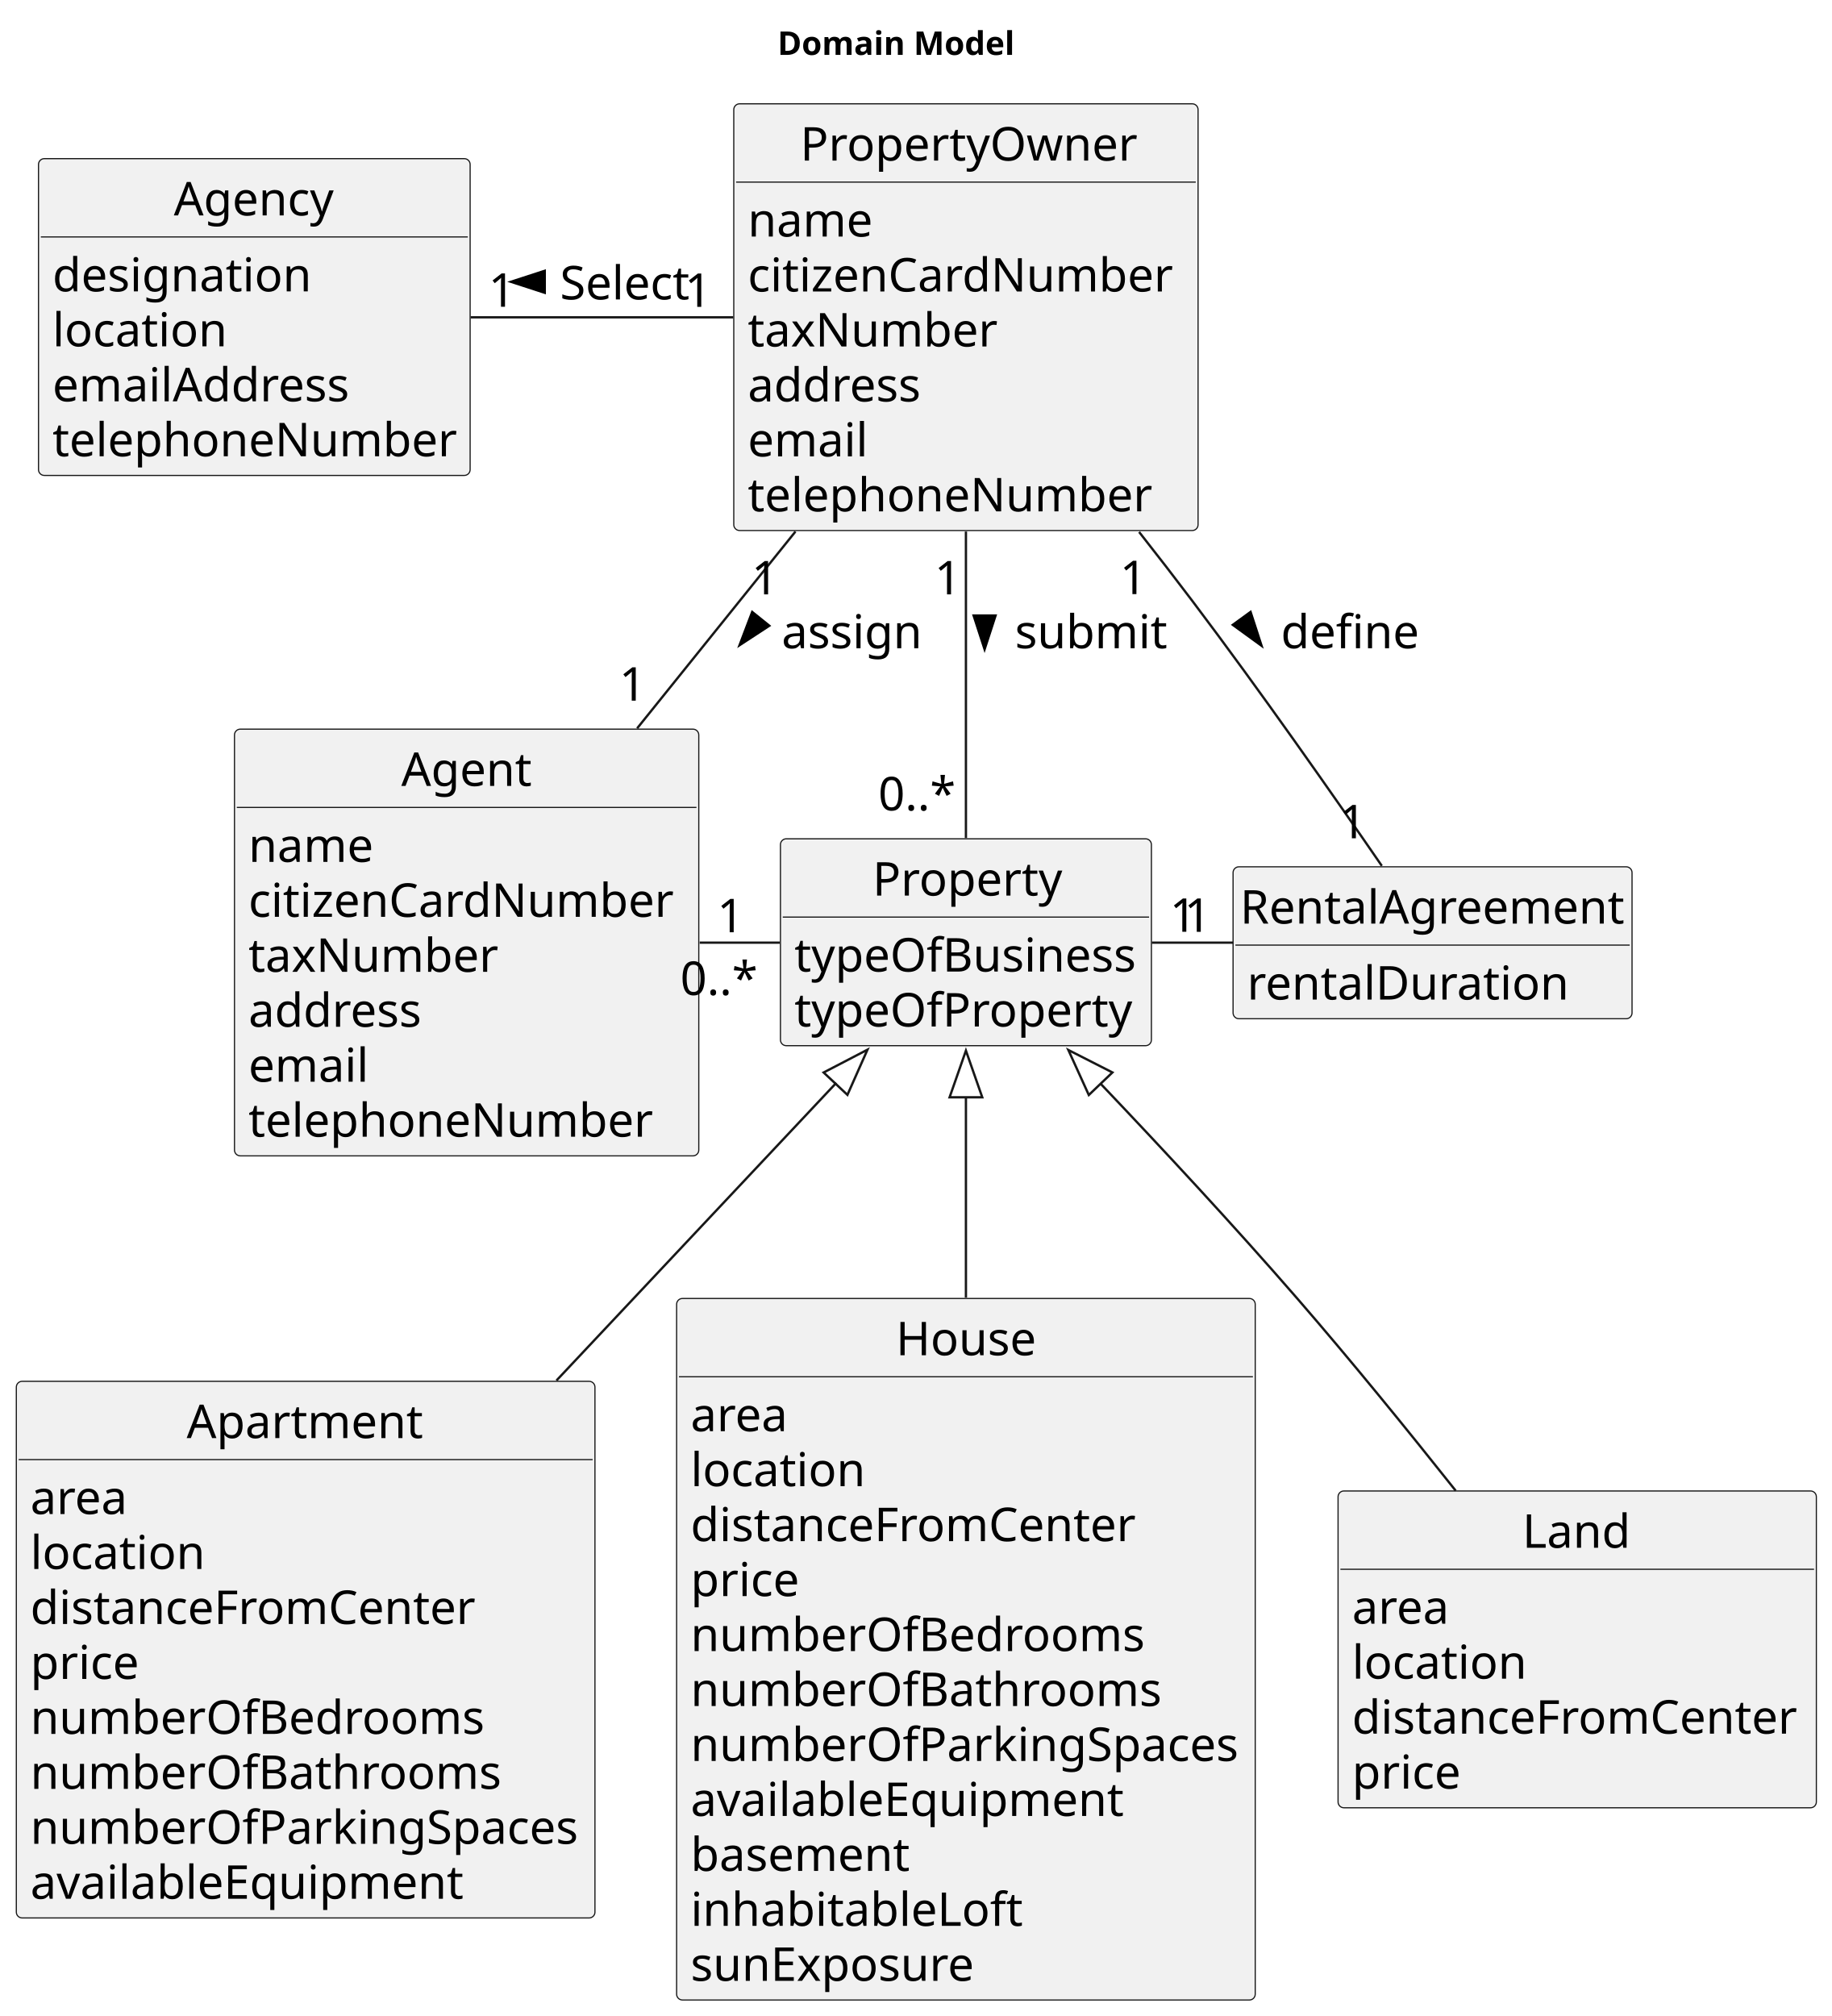
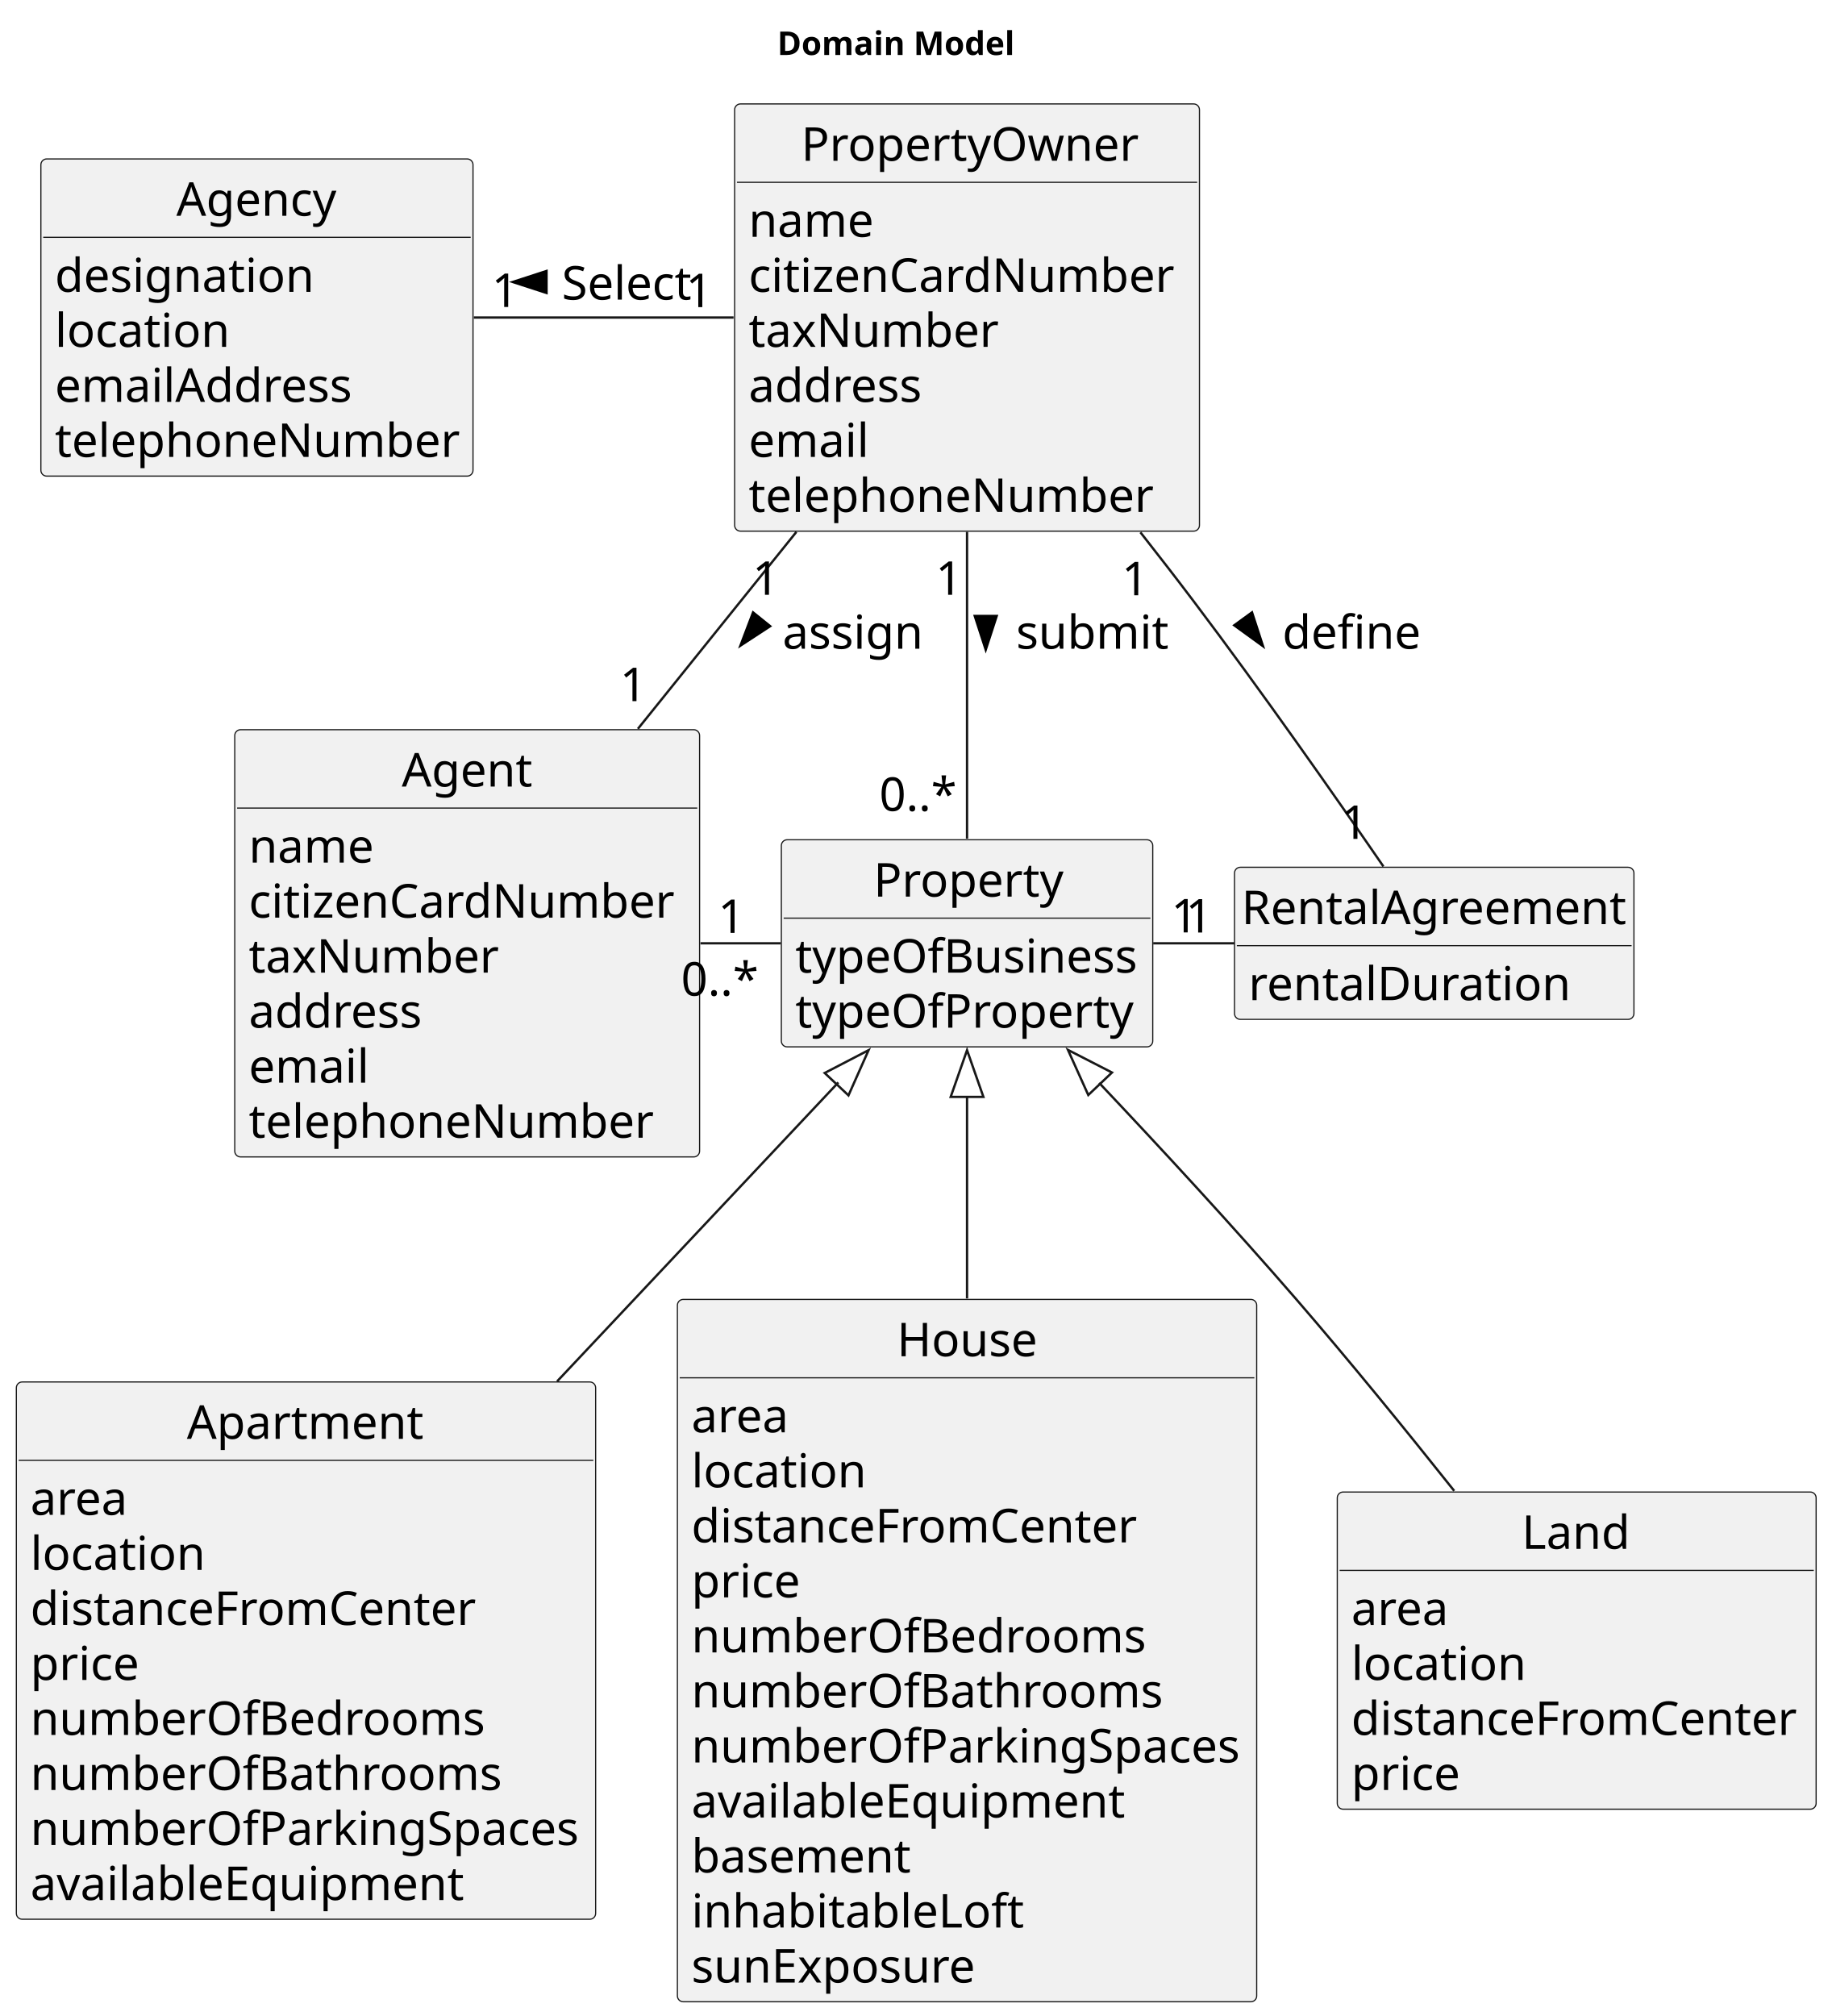
- <svg xmlns="http://www.w3.org/2000/svg" contentStyleType="text/css" height="864px" preserveAspectRatio="none" style="width:785px;height:864px;background:#FFFFFF;" version="1.1" viewBox="0 0 785 864" width="785px" zoomAndPan="magnify">
+ <svg xmlns="http://www.w3.org/2000/svg" contentStyleType="text/css" height="863px" preserveAspectRatio="none" style="width:784px;height:863px;background:#FFFFFF;" version="1.1" viewBox="0 0 784 863" width="784px" zoomAndPan="magnify">
  <defs />
  <g>
-     <text fill="#000000" font-family="sans-serif" font-size="14" font-weight="bold" lengthAdjust="spacing" textLength="105" x="333.25" y="23.535">Domain Model</text>
+     <text fill="#000000" font-family="sans-serif" font-size="14" font-weight="bold" lengthAdjust="spacing" textLength="105" x="332.75" y="23.535">Domain Model</text>
    <g id="elem_PropertyOwner">
      <rect codeLine="10" fill="#F1F1F1" height="182.883" id="PropertyOwner" rx="2.5" ry="2.5" style="stroke:#181818;stroke-width:0.5;" width="199" x="314.5" y="44.488" />
      <text fill="#000000" font-family="sans-serif" font-size="20" lengthAdjust="spacing" textLength="142" x="343" y="68.824">PropertyOwner</text>
      <line style="stroke:#181818;stroke-width:0.5;" x1="315.5" x2="512.5" y1="78.043" y2="78.043" />
      <text fill="#000000" font-family="sans-serif" font-size="20" lengthAdjust="spacing" textLength="53" x="320.5" y="101.379">name</text>
      <text fill="#000000" font-family="sans-serif" font-size="20" lengthAdjust="spacing" textLength="187" x="320.5" y="124.934">citizenCardNumber</text>
      <text fill="#000000" font-family="sans-serif" font-size="20" lengthAdjust="spacing" textLength="108" x="320.5" y="148.488">taxNumber</text>
      <text fill="#000000" font-family="sans-serif" font-size="20" lengthAdjust="spacing" textLength="76" x="320.5" y="172.043">address</text>
      <text fill="#000000" font-family="sans-serif" font-size="20" lengthAdjust="spacing" textLength="53" x="320.5" y="195.598">email</text>
      <text fill="#000000" font-family="sans-serif" font-size="20" lengthAdjust="spacing" textLength="173" x="320.5" y="219.152">telephoneNumber</text>
    </g>
    <g id="elem_Agency">
-       <rect codeLine="19" fill="#F1F1F1" height="135.773" id="Agency" rx="2.5" ry="2.5" style="stroke:#181818;stroke-width:0.5;" width="185" x="16.5" y="67.988" />
-       <text fill="#000000" font-family="sans-serif" font-size="20" lengthAdjust="spacing" textLength="69" x="74.5" y="92.324">Agency</text>
-       <line style="stroke:#181818;stroke-width:0.5;" x1="17.5" x2="200.5" y1="101.543" y2="101.543" />
-       <text fill="#000000" font-family="sans-serif" font-size="20" lengthAdjust="spacing" textLength="112" x="22.5" y="124.879">designation</text>
-       <text fill="#000000" font-family="sans-serif" font-size="20" lengthAdjust="spacing" textLength="76" x="22.5" y="148.434">location</text>
-       <text fill="#000000" font-family="sans-serif" font-size="20" lengthAdjust="spacing" textLength="132" x="22.5" y="171.988">emailAddress</text>
-       <text fill="#000000" font-family="sans-serif" font-size="20" lengthAdjust="spacing" textLength="173" x="22.5" y="195.543">telephoneNumber</text>
+       <rect codeLine="19" fill="#F1F1F1" height="135.773" id="Agency" rx="2.5" ry="2.5" style="stroke:#181818;stroke-width:0.5;" width="185" x="17.5" y="68.038" />
+       <text fill="#000000" font-family="sans-serif" font-size="20" lengthAdjust="spacing" textLength="69" x="75.5" y="92.374">Agency</text>
+       <line style="stroke:#181818;stroke-width:0.5;" x1="18.5" x2="201.5" y1="101.593" y2="101.593" />
+       <text fill="#000000" font-family="sans-serif" font-size="20" lengthAdjust="spacing" textLength="112" x="23.5" y="124.929">designation</text>
+       <text fill="#000000" font-family="sans-serif" font-size="20" lengthAdjust="spacing" textLength="76" x="23.5" y="148.484">location</text>
+       <text fill="#000000" font-family="sans-serif" font-size="20" lengthAdjust="spacing" textLength="132" x="23.5" y="172.038">emailAddress</text>
+       <text fill="#000000" font-family="sans-serif" font-size="20" lengthAdjust="spacing" textLength="173" x="23.5" y="195.593">telephoneNumber</text>
    </g>
    <g id="elem_Agent">
-       <rect codeLine="26" fill="#F1F1F1" height="182.883" id="Agent" rx="2.5" ry="2.5" style="stroke:#181818;stroke-width:0.5;" width="199" x="100.5" y="312.488" />
-       <text fill="#000000" font-family="sans-serif" font-size="20" lengthAdjust="spacing" textLength="56" x="172" y="336.824">Agent</text>
-       <line style="stroke:#181818;stroke-width:0.5;" x1="101.5" x2="298.5" y1="346.043" y2="346.043" />
-       <text fill="#000000" font-family="sans-serif" font-size="20" lengthAdjust="spacing" textLength="53" x="106.5" y="369.379">name</text>
-       <text fill="#000000" font-family="sans-serif" font-size="20" lengthAdjust="spacing" textLength="187" x="106.5" y="392.934">citizenCardNumber</text>
-       <text fill="#000000" font-family="sans-serif" font-size="20" lengthAdjust="spacing" textLength="108" x="106.5" y="416.488">taxNumber</text>
-       <text fill="#000000" font-family="sans-serif" font-size="20" lengthAdjust="spacing" textLength="76" x="106.5" y="440.043">address</text>
-       <text fill="#000000" font-family="sans-serif" font-size="20" lengthAdjust="spacing" textLength="53" x="106.5" y="463.598">email</text>
-       <text fill="#000000" font-family="sans-serif" font-size="20" lengthAdjust="spacing" textLength="173" x="106.5" y="487.152">telephoneNumber</text>
+       <rect codeLine="26" fill="#F1F1F1" height="182.883" id="Agent" rx="2.5" ry="2.5" style="stroke:#181818;stroke-width:0.5;" width="199" x="100.5" y="312.368" />
+       <text fill="#000000" font-family="sans-serif" font-size="20" lengthAdjust="spacing" textLength="56" x="172" y="336.704">Agent</text>
+       <line style="stroke:#181818;stroke-width:0.5;" x1="101.5" x2="298.5" y1="345.923" y2="345.923" />
+       <text fill="#000000" font-family="sans-serif" font-size="20" lengthAdjust="spacing" textLength="53" x="106.5" y="369.259">name</text>
+       <text fill="#000000" font-family="sans-serif" font-size="20" lengthAdjust="spacing" textLength="187" x="106.5" y="392.814">citizenCardNumber</text>
+       <text fill="#000000" font-family="sans-serif" font-size="20" lengthAdjust="spacing" textLength="108" x="106.5" y="416.368">taxNumber</text>
+       <text fill="#000000" font-family="sans-serif" font-size="20" lengthAdjust="spacing" textLength="76" x="106.5" y="439.923">address</text>
+       <text fill="#000000" font-family="sans-serif" font-size="20" lengthAdjust="spacing" textLength="53" x="106.5" y="463.478">email</text>
+       <text fill="#000000" font-family="sans-serif" font-size="20" lengthAdjust="spacing" textLength="173" x="106.5" y="487.032">telephoneNumber</text>
    </g>
    <g id="elem_Property">
-       <rect codeLine="35" fill="#F1F1F1" height="88.664" id="Property" rx="2.5" ry="2.5" style="stroke:#181818;stroke-width:0.5;" width="159" x="334.5" y="359.488" />
-       <text fill="#000000" font-family="sans-serif" font-size="20" lengthAdjust="spacing" textLength="80" x="374" y="383.824">Property</text>
-       <line style="stroke:#181818;stroke-width:0.5;" x1="335.5" x2="492.5" y1="393.043" y2="393.043" />
-       <text fill="#000000" font-family="sans-serif" font-size="20" lengthAdjust="spacing" textLength="147" x="340.5" y="416.379">typeOfBusiness</text>
-       <text fill="#000000" font-family="sans-serif" font-size="20" lengthAdjust="spacing" textLength="144" x="340.5" y="439.934">typeOfProperty</text>
+       <rect codeLine="35" fill="#F1F1F1" height="88.664" id="Property" rx="2.5" ry="2.5" style="stroke:#181818;stroke-width:0.5;" width="159" x="334.5" y="359.478" />
+       <text fill="#000000" font-family="sans-serif" font-size="20" lengthAdjust="spacing" textLength="80" x="374" y="383.814">Property</text>
+       <line style="stroke:#181818;stroke-width:0.5;" x1="335.5" x2="492.5" y1="393.033" y2="393.033" />
+       <text fill="#000000" font-family="sans-serif" font-size="20" lengthAdjust="spacing" textLength="147" x="340.5" y="416.369">typeOfBusiness</text>
+       <text fill="#000000" font-family="sans-serif" font-size="20" lengthAdjust="spacing" textLength="144" x="340.5" y="439.924">typeOfProperty</text>
    </g>
    <g id="elem_Apartment">
-       <rect codeLine="40" fill="#F1F1F1" height="229.992" id="Apartment" rx="2.5" ry="2.5" style="stroke:#181818;stroke-width:0.5;" width="248" x="7" y="591.988" />
-       <text fill="#000000" font-family="sans-serif" font-size="20" lengthAdjust="spacing" textLength="102" x="80" y="616.324">Apartment</text>
-       <line style="stroke:#181818;stroke-width:0.5;" x1="8" x2="254" y1="625.543" y2="625.543" />
-       <text fill="#000000" font-family="sans-serif" font-size="20" lengthAdjust="spacing" textLength="41" x="13" y="648.879">area</text>
-       <text fill="#000000" font-family="sans-serif" font-size="20" lengthAdjust="spacing" textLength="76" x="13" y="672.434">location</text>
-       <text fill="#000000" font-family="sans-serif" font-size="20" lengthAdjust="spacing" textLength="193" x="13" y="695.988">distanceFromCenter</text>
-       <text fill="#000000" font-family="sans-serif" font-size="20" lengthAdjust="spacing" textLength="48" x="13" y="719.543">price</text>
-       <text fill="#000000" font-family="sans-serif" font-size="20" lengthAdjust="spacing" textLength="195" x="13" y="743.098">numberOfBedrooms</text>
-       <text fill="#000000" font-family="sans-serif" font-size="20" lengthAdjust="spacing" textLength="201" x="13" y="766.652">numberOfBathrooms</text>
-       <text fill="#000000" font-family="sans-serif" font-size="20" lengthAdjust="spacing" textLength="236" x="13" y="790.207">numberOfParkingSpaces</text>
-       <text fill="#000000" font-family="sans-serif" font-size="20" lengthAdjust="spacing" textLength="189" x="13" y="813.762">availableEquipment</text>
+       <rect codeLine="40" fill="#F1F1F1" height="229.992" id="Apartment" rx="2.5" ry="2.5" style="stroke:#181818;stroke-width:0.5;" width="248" x="7" y="591.588" />
+       <text fill="#000000" font-family="sans-serif" font-size="20" lengthAdjust="spacing" textLength="102" x="80" y="615.924">Apartment</text>
+       <line style="stroke:#181818;stroke-width:0.5;" x1="8" x2="254" y1="625.143" y2="625.143" />
+       <text fill="#000000" font-family="sans-serif" font-size="20" lengthAdjust="spacing" textLength="41" x="13" y="648.479">area</text>
+       <text fill="#000000" font-family="sans-serif" font-size="20" lengthAdjust="spacing" textLength="76" x="13" y="672.034">location</text>
+       <text fill="#000000" font-family="sans-serif" font-size="20" lengthAdjust="spacing" textLength="193" x="13" y="695.588">distanceFromCenter</text>
+       <text fill="#000000" font-family="sans-serif" font-size="20" lengthAdjust="spacing" textLength="48" x="13" y="719.143">price</text>
+       <text fill="#000000" font-family="sans-serif" font-size="20" lengthAdjust="spacing" textLength="195" x="13" y="742.698">numberOfBedrooms</text>
+       <text fill="#000000" font-family="sans-serif" font-size="20" lengthAdjust="spacing" textLength="201" x="13" y="766.252">numberOfBathrooms</text>
+       <text fill="#000000" font-family="sans-serif" font-size="20" lengthAdjust="spacing" textLength="236" x="13" y="789.807">numberOfParkingSpaces</text>
+       <text fill="#000000" font-family="sans-serif" font-size="20" lengthAdjust="spacing" textLength="189" x="13" y="813.362">availableEquipment</text>
    </g>
    <g id="elem_House">
-       <rect codeLine="51" fill="#F1F1F1" height="300.656" id="House" rx="2.5" ry="2.5" style="stroke:#181818;stroke-width:0.5;" width="248" x="290" y="556.488" />
-       <text fill="#000000" font-family="sans-serif" font-size="20" lengthAdjust="spacing" textLength="60" x="384" y="580.824">House</text>
-       <line style="stroke:#181818;stroke-width:0.5;" x1="291" x2="537" y1="590.043" y2="590.043" />
-       <text fill="#000000" font-family="sans-serif" font-size="20" lengthAdjust="spacing" textLength="41" x="296" y="613.379">area</text>
-       <text fill="#000000" font-family="sans-serif" font-size="20" lengthAdjust="spacing" textLength="76" x="296" y="636.934">location</text>
-       <text fill="#000000" font-family="sans-serif" font-size="20" lengthAdjust="spacing" textLength="193" x="296" y="660.488">distanceFromCenter</text>
-       <text fill="#000000" font-family="sans-serif" font-size="20" lengthAdjust="spacing" textLength="48" x="296" y="684.043">price</text>
-       <text fill="#000000" font-family="sans-serif" font-size="20" lengthAdjust="spacing" textLength="195" x="296" y="707.598">numberOfBedrooms</text>
-       <text fill="#000000" font-family="sans-serif" font-size="20" lengthAdjust="spacing" textLength="201" x="296" y="731.152">numberOfBathrooms</text>
-       <text fill="#000000" font-family="sans-serif" font-size="20" lengthAdjust="spacing" textLength="236" x="296" y="754.707">numberOfParkingSpaces</text>
-       <text fill="#000000" font-family="sans-serif" font-size="20" lengthAdjust="spacing" textLength="189" x="296" y="778.262">availableEquipment</text>
-       <text fill="#000000" font-family="sans-serif" font-size="20" lengthAdjust="spacing" textLength="94" x="296" y="801.816">basement</text>
-       <text fill="#000000" font-family="sans-serif" font-size="20" lengthAdjust="spacing" textLength="145" x="296" y="825.371">inhabitableLoft</text>
-       <text fill="#000000" font-family="sans-serif" font-size="20" lengthAdjust="spacing" textLength="123" x="296" y="848.926">sunExposure</text>
+       <rect codeLine="51" fill="#F1F1F1" height="300.656" id="House" rx="2.5" ry="2.5" style="stroke:#181818;stroke-width:0.5;" width="248" x="290" y="556.248" />
+       <text fill="#000000" font-family="sans-serif" font-size="20" lengthAdjust="spacing" textLength="60" x="384" y="580.584">House</text>
+       <line style="stroke:#181818;stroke-width:0.5;" x1="291" x2="537" y1="589.803" y2="589.803" />
+       <text fill="#000000" font-family="sans-serif" font-size="20" lengthAdjust="spacing" textLength="41" x="296" y="613.139">area</text>
+       <text fill="#000000" font-family="sans-serif" font-size="20" lengthAdjust="spacing" textLength="76" x="296" y="636.694">location</text>
+       <text fill="#000000" font-family="sans-serif" font-size="20" lengthAdjust="spacing" textLength="193" x="296" y="660.248">distanceFromCenter</text>
+       <text fill="#000000" font-family="sans-serif" font-size="20" lengthAdjust="spacing" textLength="48" x="296" y="683.803">price</text>
+       <text fill="#000000" font-family="sans-serif" font-size="20" lengthAdjust="spacing" textLength="195" x="296" y="707.358">numberOfBedrooms</text>
+       <text fill="#000000" font-family="sans-serif" font-size="20" lengthAdjust="spacing" textLength="201" x="296" y="730.912">numberOfBathrooms</text>
+       <text fill="#000000" font-family="sans-serif" font-size="20" lengthAdjust="spacing" textLength="236" x="296" y="754.467">numberOfParkingSpaces</text>
+       <text fill="#000000" font-family="sans-serif" font-size="20" lengthAdjust="spacing" textLength="189" x="296" y="778.022">availableEquipment</text>
+       <text fill="#000000" font-family="sans-serif" font-size="20" lengthAdjust="spacing" textLength="94" x="296" y="801.576">basement</text>
+       <text fill="#000000" font-family="sans-serif" font-size="20" lengthAdjust="spacing" textLength="145" x="296" y="825.131">inhabitableLoft</text>
+       <text fill="#000000" font-family="sans-serif" font-size="20" lengthAdjust="spacing" textLength="123" x="296" y="848.686">sunExposure</text>
    </g>
    <g id="elem_Land">
-       <rect codeLine="65" fill="#F1F1F1" height="135.773" id="Land" rx="2.5" ry="2.5" style="stroke:#181818;stroke-width:0.5;" width="205" x="573.5" y="638.988" />
-       <text fill="#000000" font-family="sans-serif" font-size="20" lengthAdjust="spacing" textLength="47" x="652.5" y="663.324">Land</text>
-       <line style="stroke:#181818;stroke-width:0.5;" x1="574.5" x2="777.5" y1="672.543" y2="672.543" />
-       <text fill="#000000" font-family="sans-serif" font-size="20" lengthAdjust="spacing" textLength="41" x="579.5" y="695.879">area</text>
-       <text fill="#000000" font-family="sans-serif" font-size="20" lengthAdjust="spacing" textLength="76" x="579.5" y="719.434">location</text>
-       <text fill="#000000" font-family="sans-serif" font-size="20" lengthAdjust="spacing" textLength="193" x="579.5" y="742.988">distanceFromCenter</text>
-       <text fill="#000000" font-family="sans-serif" font-size="20" lengthAdjust="spacing" textLength="48" x="579.5" y="766.543">price</text>
+       <rect codeLine="65" fill="#F1F1F1" height="135.773" id="Land" rx="2.5" ry="2.5" style="stroke:#181818;stroke-width:0.5;" width="205" x="572.5" y="638.698" />
+       <text fill="#000000" font-family="sans-serif" font-size="20" lengthAdjust="spacing" textLength="47" x="651.5" y="663.034">Land</text>
+       <line style="stroke:#181818;stroke-width:0.5;" x1="573.5" x2="776.5" y1="672.253" y2="672.253" />
+       <text fill="#000000" font-family="sans-serif" font-size="20" lengthAdjust="spacing" textLength="41" x="578.5" y="695.589">area</text>
+       <text fill="#000000" font-family="sans-serif" font-size="20" lengthAdjust="spacing" textLength="76" x="578.5" y="719.144">location</text>
+       <text fill="#000000" font-family="sans-serif" font-size="20" lengthAdjust="spacing" textLength="193" x="578.5" y="742.698">distanceFromCenter</text>
+       <text fill="#000000" font-family="sans-serif" font-size="20" lengthAdjust="spacing" textLength="48" x="578.5" y="766.253">price</text>
    </g>
    <g id="elem_RentalAgreement">
-       <rect codeLine="72" fill="#F1F1F1" height="65.109" id="RentalAgreement" rx="2.5" ry="2.5" style="stroke:#181818;stroke-width:0.5;" width="171" x="528.5" y="371.488" />
-       <text fill="#000000" font-family="sans-serif" font-size="20" lengthAdjust="spacing" textLength="165" x="531.5" y="395.824">RentalAgreement</text>
-       <line style="stroke:#181818;stroke-width:0.5;" x1="529.5" x2="698.5" y1="405.043" y2="405.043" />
-       <text fill="#000000" font-family="sans-serif" font-size="20" lengthAdjust="spacing" textLength="138" x="534.5" y="428.379">rentalDuration</text>
+       <rect codeLine="72" fill="#F1F1F1" height="65.109" id="RentalAgreement" rx="2.5" ry="2.5" style="stroke:#181818;stroke-width:0.5;" width="171" x="528.5" y="371.258" />
+       <text fill="#000000" font-family="sans-serif" font-size="20" lengthAdjust="spacing" textLength="165" x="531.5" y="395.594">RentalAgreement</text>
+       <line style="stroke:#181818;stroke-width:0.5;" x1="529.5" x2="698.5" y1="404.813" y2="404.813" />
+       <text fill="#000000" font-family="sans-serif" font-size="20" lengthAdjust="spacing" textLength="138" x="534.5" y="428.149">rentalDuration</text>
    </g>
    <g id="link_Agency_PropertyOwner">
-       <path codeLine="75" d="M201.75,135.988 C237.33,135.988 278.06,135.988 314.27,135.988 " fill="none" id="Agency-PropertyOwner" style="stroke:#181818;stroke-width:1.0;" />
-       <polygon fill="#000000" points="219,120.766,233.472,125.468,233.472,116.063,219,120.766" style="stroke:#000000;stroke-width:1.0;" />
-       <text fill="#000000" font-family="sans-serif" font-size="20" lengthAdjust="spacing" textLength="56" x="240" y="128.324">Select</text>
-       <text fill="#000000" font-family="sans-serif" font-size="20" lengthAdjust="spacing" textLength="13" x="209.349" y="131.474">1</text>
-       <text fill="#000000" font-family="sans-serif" font-size="20" lengthAdjust="spacing" textLength="13" x="293.469" y="131.504">1</text>
+       <path codeLine="75" d="M202.86,135.928 C238.05,135.928 278.24,135.928 314.05,135.928 " fill="none" id="Agency-PropertyOwner" style="stroke:#181818;stroke-width:1.0;" />
+       <polygon fill="#000000" points="219.5,120.706,233.972,125.408,233.972,116.003,219.5,120.706" style="stroke:#000000;stroke-width:1.0;" />
+       <text fill="#000000" font-family="sans-serif" font-size="20" lengthAdjust="spacing" textLength="56" x="240.5" y="128.264">Select</text>
+       <text fill="#000000" font-family="sans-serif" font-size="20" lengthAdjust="spacing" textLength="13" x="210.467" y="131.405">1</text>
+       <text fill="#000000" font-family="sans-serif" font-size="20" lengthAdjust="spacing" textLength="13" x="293.565" y="131.475">1</text>
    </g>
    <g id="link_PropertyOwner_Property">
-       <path codeLine="76" d="M414,227.788 C414,272.188 414,323.588 414,359.178 " fill="none" id="PropertyOwner-Property" style="stroke:#181818;stroke-width:1.0;" />
-       <polygon fill="#000000" points="422,278.266,426.702,263.793,417.298,263.793,422,278.266" style="stroke:#000000;stroke-width:1.0;" />
-       <text fill="#000000" font-family="sans-serif" font-size="20" lengthAdjust="spacing" textLength="67" x="435" y="277.824">submit</text>
-       <text fill="#000000" font-family="sans-serif" font-size="20" lengthAdjust="spacing" textLength="13" x="400.523" y="254.735">1</text>
-       <text fill="#000000" font-family="sans-serif" font-size="20" lengthAdjust="spacing" textLength="35" x="376.43" y="347.309">0..*</text>
+       <path codeLine="76" d="M414,227.688 C414,272.068 414,323.438 414,359.018 " fill="none" id="PropertyOwner-Property" style="stroke:#181818;stroke-width:1.0;" />
+       <polygon fill="#000000" points="422,278.146,426.702,263.673,417.298,263.673,422,278.146" style="stroke:#000000;stroke-width:1.0;" />
+       <text fill="#000000" font-family="sans-serif" font-size="20" lengthAdjust="spacing" textLength="67" x="435" y="277.704">submit</text>
+       <text fill="#000000" font-family="sans-serif" font-size="20" lengthAdjust="spacing" textLength="13" x="400.523" y="254.628">1</text>
+       <text fill="#000000" font-family="sans-serif" font-size="20" lengthAdjust="spacing" textLength="35" x="376.43" y="347.127">0..*</text>
    </g>
    <g id="link_PropertyOwner_Agent">
-       <path codeLine="77" d="M340.95,227.788 C319.04,255.028 295,284.908 273.08,312.148 " fill="none" id="PropertyOwner-Agent" style="stroke:#181818;stroke-width:1.0;" />
-       <polygon fill="#000000" points="316.985,276.499,329.721,268.171,322.393,262.275,316.985,276.499" style="stroke:#000000;stroke-width:1.0;" />
-       <text fill="#000000" font-family="sans-serif" font-size="20" lengthAdjust="spacing" textLength="61" x="335" y="277.824">assign</text>
-       <text fill="#000000" font-family="sans-serif" font-size="20" lengthAdjust="spacing" textLength="13" x="322.108" y="254.735">1</text>
-       <text fill="#000000" font-family="sans-serif" font-size="20" lengthAdjust="spacing" textLength="13" x="265.386" y="300.276">1</text>
+       <path codeLine="77" d="M340.95,227.688 C319.04,254.918 295,284.778 273.08,312.008 " fill="none" id="PropertyOwner-Agent" style="stroke:#181818;stroke-width:1.0;" />
+       <polygon fill="#000000" points="316.984,276.378,329.721,268.052,322.395,262.155,316.984,276.378" style="stroke:#000000;stroke-width:1.0;" />
+       <text fill="#000000" font-family="sans-serif" font-size="20" lengthAdjust="spacing" textLength="61" x="335" y="277.704">assign</text>
+       <text fill="#000000" font-family="sans-serif" font-size="20" lengthAdjust="spacing" textLength="13" x="322.108" y="254.628">1</text>
+       <text fill="#000000" font-family="sans-serif" font-size="20" lengthAdjust="spacing" textLength="13" x="265.386" y="300.135">1</text>
    </g>
    <g id="link_Agent_Property">
-       <path codeLine="78" d="M299.89,403.988 C311.33,403.988 322.78,403.988 334.22,403.988 " fill="none" id="Agent-Property" style="stroke:#181818;stroke-width:1.0;" />
-       <text fill="#000000" font-family="sans-serif" font-size="20" lengthAdjust="spacing" textLength="13" x="307.37" y="399.539">1</text>
-       <text fill="#000000" font-family="sans-serif" font-size="20" lengthAdjust="spacing" textLength="35" x="291.561" y="426.432">0..*</text>
+       <path codeLine="78" d="M299.89,403.808 C311.33,403.808 322.78,403.808 334.22,403.808 " fill="none" id="Agent-Property" style="stroke:#181818;stroke-width:1.0;" />
+       <text fill="#000000" font-family="sans-serif" font-size="20" lengthAdjust="spacing" textLength="13" x="307.37" y="399.355">1</text>
+       <text fill="#000000" font-family="sans-serif" font-size="20" lengthAdjust="spacing" textLength="35" x="291.561" y="426.217">0..*</text>
    </g>
    <g id="link_Property_RentalAgreement">
-       <path codeLine="79" d="M493.69,403.988 C505.28,403.988 516.87,403.988 528.47,403.988 " fill="none" id="Property-RentalAgreement" style="stroke:#181818;stroke-width:1.0;" />
-       <text fill="#000000" font-family="sans-serif" font-size="20" lengthAdjust="spacing" textLength="13" x="501.366" y="399.34">1</text>
-       <text fill="#000000" font-family="sans-serif" font-size="20" lengthAdjust="spacing" textLength="13" x="507.561" y="399.355">1</text>
+       <path codeLine="79" d="M493.69,403.808 C505.28,403.808 516.87,403.808 528.47,403.808 " fill="none" id="Property-RentalAgreement" style="stroke:#181818;stroke-width:1.0;" />
+       <text fill="#000000" font-family="sans-serif" font-size="20" lengthAdjust="spacing" textLength="13" x="501.366" y="399.144">1</text>
+       <text fill="#000000" font-family="sans-serif" font-size="20" lengthAdjust="spacing" textLength="13" x="507.561" y="399.179">1</text>
    </g>
    <g id="link_PropertyOwner_RentalAgreement">
-       <path codeLine="80" d="M488.22,227.978 C496,237.868 503.72,247.848 511,257.488 C540.01,295.888 571.78,341.328 592.25,371.078 " fill="none" id="PropertyOwner-RentalAgreement" style="stroke:#181818;stroke-width:1.0;" />
-       <polygon fill="#000000" points="540.704,276.736,535.998,262.266,528.391,267.796,540.704,276.736" style="stroke:#000000;stroke-width:1.0;" />
-       <text fill="#000000" font-family="sans-serif" font-size="20" lengthAdjust="spacing" textLength="60" x="549" y="277.824">define</text>
-       <text fill="#000000" font-family="sans-serif" font-size="20" lengthAdjust="spacing" textLength="13" x="479.982" y="254.614">1</text>
-       <text fill="#000000" font-family="sans-serif" font-size="20" lengthAdjust="spacing" textLength="13" x="574.041" y="359.267">1</text>
+       <path codeLine="80" d="M488.22,227.868 C496,237.758 503.72,247.728 511,257.368 C540.01,295.758 571.78,341.168 592.25,370.908 " fill="none" id="PropertyOwner-RentalAgreement" style="stroke:#181818;stroke-width:1.0;" />
+       <polygon fill="#000000" points="540.705,276.615,535.996,262.146,528.39,267.677,540.705,276.615" style="stroke:#000000;stroke-width:1.0;" />
+       <text fill="#000000" font-family="sans-serif" font-size="20" lengthAdjust="spacing" textLength="60" x="549" y="277.704">define</text>
+       <text fill="#000000" font-family="sans-serif" font-size="20" lengthAdjust="spacing" textLength="13" x="480.193" y="254.821">1</text>
+       <text fill="#000000" font-family="sans-serif" font-size="20" lengthAdjust="spacing" textLength="13" x="574.041" y="359.108">1</text>
    </g>
    <g id="link_Property_House">
-       <path codeLine="81" d="M414,470.168 C414,495.598 414,525.878 414,556.118 " fill="none" id="Property-backto-House" style="stroke:#181818;stroke-width:1.0;" />
-       <polygon fill="none" points="407,470.268,414,450.268,421,470.268,407,470.268" style="stroke:#181818;stroke-width:1.0;" />
+       <path codeLine="81" d="M414,469.168 C414,494.728 414,525.298 414,555.828 " fill="none" id="Property-backto-House" style="stroke:#181818;stroke-width:1.0;" />
+       <polygon fill="none" points="407,469.548,414,449.548,421,469.548,407,469.548" style="stroke:#181818;stroke-width:1.0;" />
    </g>
    <g id="link_Property_Apartment">
-       <path codeLine="82" d="M358.44,464.078 C324.29,500.408 279.38,548.168 238.5,591.648 " fill="none" id="Property-backto-Apartment" style="stroke:#181818;stroke-width:1.0;" />
-       <polygon fill="none" points="353.01,459.638,371.81,449.858,363.21,469.228,353.01,459.638" style="stroke:#181818;stroke-width:1.0;" />
+       <path codeLine="82" d="M358.9,463.368 C324.69,499.728 279.57,547.688 238.5,591.328 " fill="none" id="Property-backto-Apartment" style="stroke:#181818;stroke-width:1.0;" />
+       <polygon fill="none" points="353.05,459.318,371.85,449.548,363.24,468.908,353.05,459.318" style="stroke:#181818;stroke-width:1.0;" />
    </g>
    <g id="link_Property_Land">
-       <path codeLine="83" d="M471.67,464.388 C497.9,491.948 529.04,525.418 556,556.488 C578.9,582.878 603.21,612.778 623.91,638.858 " fill="none" id="Property-backto-Land" style="stroke:#181818;stroke-width:1.0;" />
-       <polygon fill="none" points="466.67,469.288,457.9,449.998,476.79,459.618,466.67,469.288" style="stroke:#181818;stroke-width:1.0;" />
+       <path codeLine="83" d="M470.56,463.558 C496.74,491.248 527.95,524.998 555,556.248 C577.74,582.538 601.91,612.238 622.56,638.198 " fill="none" id="Property-backto-Land" style="stroke:#181818;stroke-width:1.0;" />
+       <polygon fill="none" points="465.9,468.758,457.2,449.438,476.05,459.118,465.9,468.758" style="stroke:#181818;stroke-width:1.0;" />
    </g>
  </g>
</svg>
